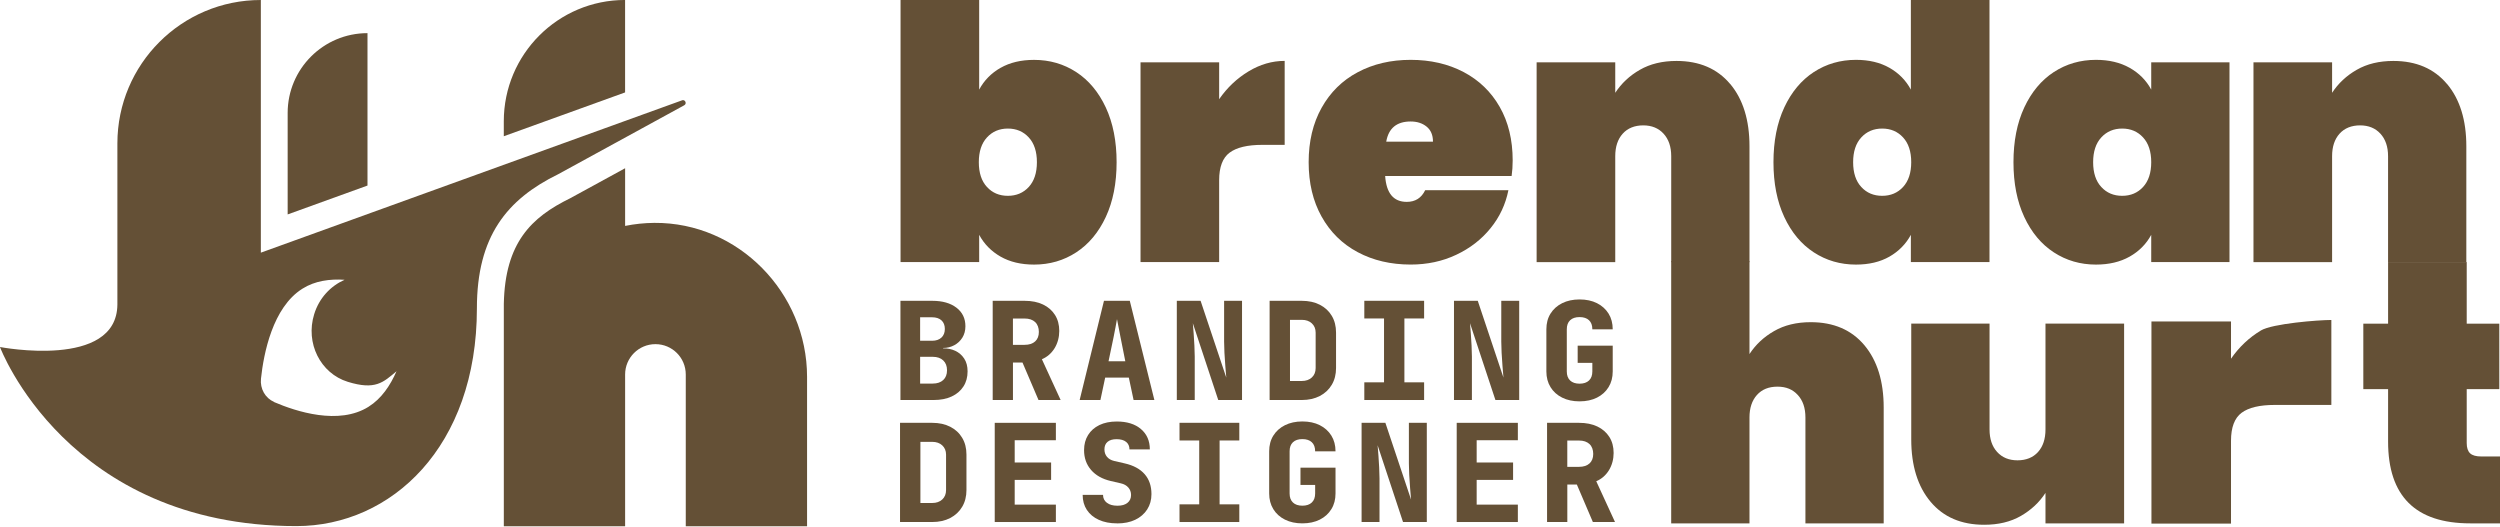
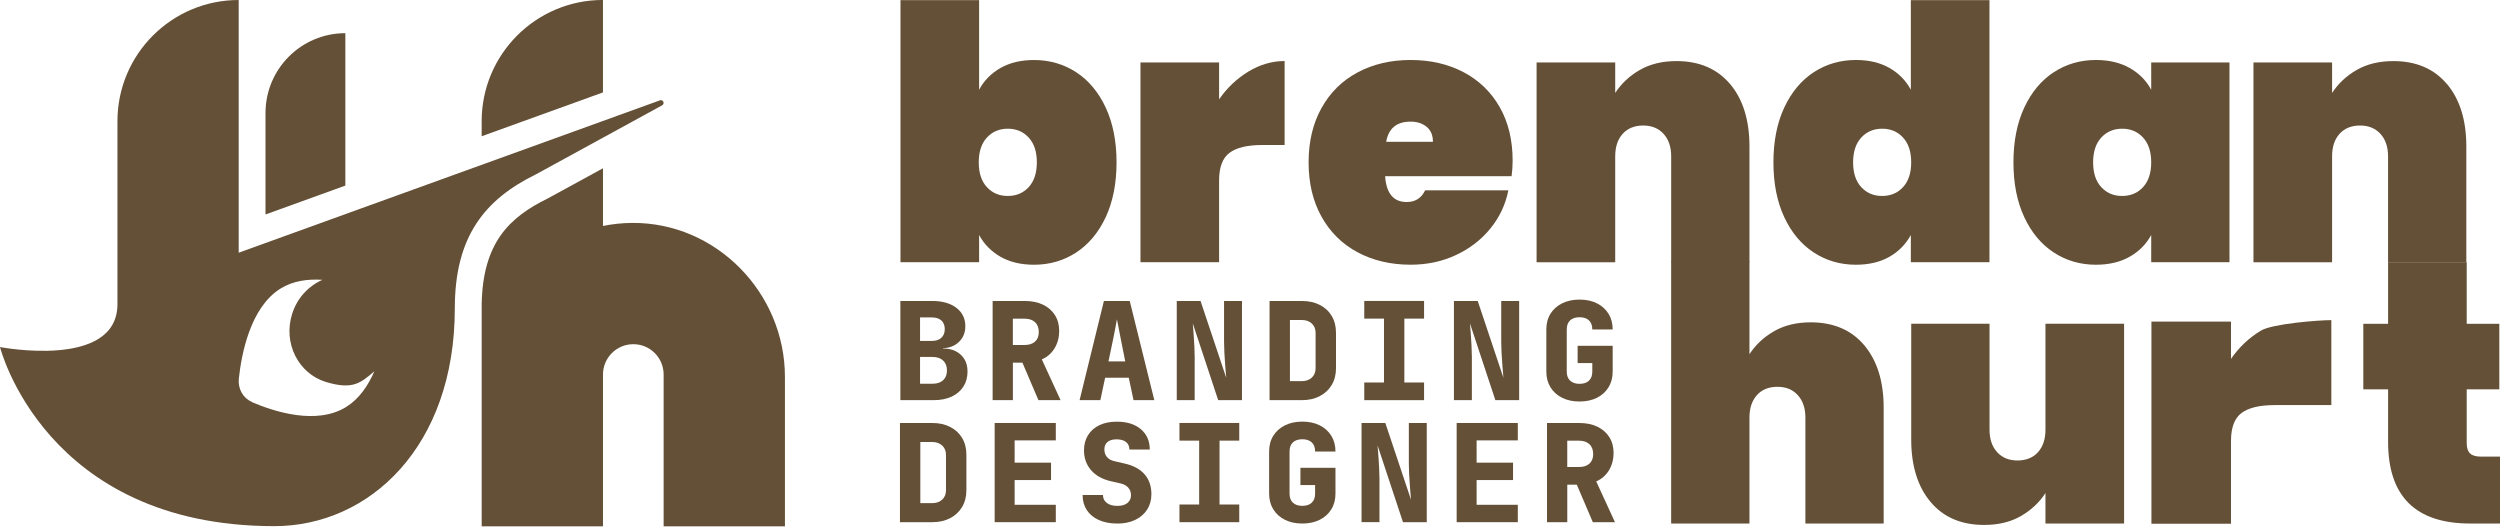
- <svg xmlns="http://www.w3.org/2000/svg" id="Layer_2" data-name="Layer 2" viewBox="0 0 908.11 191.17">
+ <svg xmlns="http://www.w3.org/2000/svg" id="Layer_2" data-name="Layer 2" viewBox="0 0 908.07 191.18">
  <defs>
    <style>
      .cls-1 {
        fill: #645036;
      }
    </style>
  </defs>
-   <g id="Layer_2-2" data-name="Layer 2">
-     <g id="uuid-f0ea1c50-6d42-40ae-9d9c-80d7d1f12115" data-name="Layer 2-2">
-       <g id="uuid-672be9f7-456b-4b04-8635-40552af4b21d">
-         <path class="cls-1" d="M363.46,24.64c3.39-1.93,7.44-2.89,12.16-2.89,5.66,0,10.76,1.48,15.31,4.43,4.55,2.96,8.13,7.26,10.75,12.87,2.61,5.62,3.92,12.25,3.92,19.88s-1.31,14.26-3.92,19.87c-2.62,5.62-6.2,9.9-10.75,12.87-4.54,2.96-9.65,4.44-15.31,4.44-4.72,0-8.77-.96-12.16-2.89-3.39-1.94-5.98-4.58-7.78-7.92v9.9h-28.56V0h28.56v32.55c1.8-3.35,4.39-5.99,7.78-7.92h0ZM373.69,49.92c-1.97-2.15-4.5-3.22-7.59-3.22s-5.62,1.08-7.59,3.22-2.96,5.14-2.96,9,.98,6.86,2.96,9c1.97,2.15,4.51,3.21,7.59,3.21s5.62-1.07,7.59-3.21,2.96-5.15,2.96-9-.99-6.87-2.96-9Z" />
-         <path class="cls-1" d="M453.53,25.92c4.2-2.53,8.58-3.8,13.12-3.8v30.5h-8.1c-5.4,0-9.37.94-11.9,2.83-2.53,1.88-3.8,5.23-3.8,10.03v29.72h-28.56V22.65h28.56v13.38c2.91-4.21,6.48-7.57,10.67-10.1h.01,0Z" />
-         <path class="cls-1" d="M549.08,63.94h-45.93c.43,6.26,3.04,9.39,7.85,9.39,3.09,0,5.32-1.41,6.69-4.24h30.23c-1.03,5.14-3.19,9.76-6.5,13.82-3.3,4.08-7.46,7.3-12.48,9.65-5.01,2.37-10.53,3.54-16.53,3.54-7.2,0-13.62-1.5-19.23-4.5-5.62-3-9.99-7.31-13.12-12.93-3.14-5.61-4.7-12.2-4.7-19.75s1.56-14.13,4.7-19.75c3.13-5.62,7.5-9.94,13.12-12.93,5.62-3,12.03-4.5,19.23-4.5s13.62,1.48,19.24,4.43c5.61,2.96,9.99,7.19,13.12,12.68,3.13,5.49,4.7,11.97,4.7,19.42,0,1.98-.13,3.86-.38,5.66h-.01,0ZM520.52,51.46c0-2.4-.77-4.22-2.32-5.47-1.54-1.25-3.47-1.86-5.79-1.86-5.06,0-8.02,2.44-8.87,7.33h16.98Z" />
-         <path class="cls-1" d="M628.48,30.49c4.67,5.58,7.01,13.13,7.01,22.65v42.07h-28.43v-38.47c0-3.43-.93-6.16-2.77-8.17-1.84-2.02-4.31-3.03-7.4-3.03s-5.66,1.01-7.46,3.03c-1.8,2.01-2.7,4.73-2.7,8.17v38.47h-28.56V22.65h28.56v11.06c2.23-3.42,5.21-6.22,8.94-8.35,3.73-2.15,8.17-3.22,13.31-3.22,8.32,0,14.81,2.8,19.49,8.37v-.02h.01Z" />
-         <path class="cls-1" d="M648.12,39.04c2.62-5.61,6.2-9.9,10.74-12.87,4.54-2.95,9.65-4.43,15.31-4.43,4.72,0,8.77.96,12.16,2.89s5.98,4.56,7.78,7.92V0h28.56v95.2h-28.56v-9.9c-1.8,3.34-4.4,5.98-7.78,7.92-3.39,1.93-7.44,2.89-12.16,2.89-5.66,0-10.77-1.48-15.31-4.44s-8.12-7.24-10.74-12.87c-2.62-5.61-3.92-12.24-3.92-19.87s1.3-14.26,3.92-19.88h0ZM691.28,49.92c-1.97-2.15-4.5-3.22-7.59-3.22s-5.62,1.08-7.59,3.22-2.96,5.14-2.96,9,.98,6.86,2.96,9c1.97,2.15,4.51,3.21,7.59,3.21s5.62-1.07,7.59-3.21c1.97-2.15,2.96-5.15,2.96-9s-.99-6.87-2.96-9Z" />
-         <path class="cls-1" d="M735.3,39.04c2.62-5.61,6.2-9.9,10.74-12.87,4.54-2.95,9.65-4.43,15.31-4.43,4.72,0,8.79.96,12.22,2.89s6.05,4.56,7.85,7.92v-9.9h28.43v72.55h-28.43v-9.9c-1.8,3.34-4.42,5.98-7.85,7.92-3.43,1.93-7.5,2.89-12.22,2.89-5.66,0-10.77-1.48-15.31-4.44s-8.12-7.24-10.74-12.87c-2.62-5.61-3.92-12.24-3.92-19.87s1.3-14.26,3.92-19.88h0ZM778.46,49.92c-1.97-2.15-4.5-3.22-7.59-3.22s-5.62,1.08-7.59,3.22-2.96,5.14-2.96,9,.98,6.86,2.96,9c1.97,2.15,4.51,3.21,7.59,3.21s5.62-1.07,7.59-3.21c1.97-2.15,2.96-5.15,2.96-9s-.99-6.87-2.96-9Z" />
-         <path class="cls-1" d="M888.87,30.49c4.67,5.58,7.01,13.13,7.01,22.65v42.07h-28.43v-38.47c0-3.43-.93-6.16-2.77-8.17-1.84-2.02-4.31-3.03-7.4-3.03s-5.66,1.01-7.46,3.03c-1.8,2.01-2.7,4.73-2.7,8.17v38.47h-28.56V22.65h28.56v11.06c2.23-3.42,5.21-6.22,8.94-8.35,3.73-2.15,8.17-3.22,13.31-3.22,8.32,0,14.81,2.8,19.49,8.37v-.02h.01Z" />
-         <path class="cls-1" d="M677.23,125.4c-4.68-5.57-11.17-8.37-19.49-8.37-5.15,0-9.59,1.08-13.31,3.23-3.74,2.13-6.71,4.93-8.94,8.35v-33.7h-28.44v95.2h28.44v-38.47c0-3.43.9-6.15,2.7-8.16,1.8-2.02,4.28-3.03,7.46-3.03s5.55,1.01,7.39,3.03c1.85,2.01,2.77,4.73,2.77,8.16v38.47h28.43v-42.07c0-9.51-2.34-17.06-7.01-22.64h0Z" />
-         <path class="cls-1" d="M771.57,117.56v72.55h-28.56v-11.07c-2.23,3.43-5.21,6.22-8.94,8.37s-8.17,3.21-13.32,3.21c-8.32,0-14.81-2.78-19.49-8.37-4.67-5.57-7.01-13.12-7.01-22.64v-42.07h28.44v38.47c0,3.42.92,6.16,2.76,8.17,1.84,2.02,4.31,3.03,7.4,3.03s5.66-1.01,7.46-3.03c1.8-2.01,2.7-4.74,2.7-8.17v-38.47h28.56v.02h0Z" />
-         <path class="cls-1" d="M908.11,165.8v24.31h-10.8c-19.9,0-29.85-9.9-29.85-29.72v-19.03h-9v-23.8h9v-22.36h28.56v22.36h11.84v23.8h-11.84v19.56c0,1.72.4,2.95,1.22,3.73s2.17,1.16,4.05,1.16h6.82Z" />
-         <path class="cls-1" d="M821.2,120.07c4.25-2.56,21.05-3.84,25.65-3.84v30.86h-20.57c-5.47,0-9.48.96-12.04,2.86-2.56,1.91-3.84,5.3-3.84,10.16v30.08h-28.9v-73.43h28.9v13.54c2.95-4.25,6.55-7.66,10.81-10.22h-.01Z" />
+   <g id="ekNSJiqempv1" shape-rendering="geometricPrecision" text-rendering="geometricPrecision">
+     <g>
+       <g>
+         <path class="cls-1" d="M363.42,24.69c3.39-1.93,7.44-2.89,12.16-2.89,5.66,0,10.76,1.48,15.31,4.43,4.55,2.96,8.13,7.26,10.75,12.87,2.61,5.62,3.92,12.25,3.92,19.88s-1.31,14.26-3.92,19.87c-2.62,5.62-6.2,9.9-10.75,12.87-4.54,2.96-9.65,4.44-15.31,4.44-4.72,0-8.77-.96-12.16-2.89-3.39-1.94-5.98-4.58-7.78-7.92v9.9h-28.56V.05h28.56v32.55c1.8-3.35,4.39-5.99,7.78-7.92h0s0,0,0,0ZM373.65,49.97c-1.97-2.15-4.5-3.22-7.59-3.22s-5.62,1.08-7.59,3.22-2.96,5.14-2.96,9,.98,6.86,2.96,9c1.97,2.15,4.51,3.21,7.59,3.21s5.62-1.07,7.59-3.21,2.96-5.15,2.96-9-.99-6.87-2.96-9Z" />
+         <path class="cls-1" d="M453.49,25.97c4.2-2.53,8.58-3.8,13.12-3.8v30.5h-8.1c-5.4,0-9.37.94-11.9,2.83-2.53,1.88-3.8,5.23-3.8,10.03v29.72h-28.56V22.7h28.56v13.38c2.91-4.21,6.48-7.57,10.67-10.1h.01s0,0,0,0Z" />
+         <path class="cls-1" d="M549.04,63.99h-45.93c.43,6.26,3.04,9.39,7.85,9.39,3.09,0,5.32-1.41,6.69-4.24h30.23c-1.03,5.14-3.19,9.76-6.5,13.82-3.3,4.08-7.46,7.3-12.48,9.65-5.01,2.37-10.53,3.54-16.53,3.54-7.2,0-13.62-1.5-19.23-4.5-5.62-3-9.99-7.31-13.12-12.93-3.14-5.61-4.7-12.2-4.7-19.75s1.56-14.13,4.7-19.75c3.13-5.62,7.5-9.94,13.12-12.93,5.62-3,12.03-4.5,19.23-4.5s13.62,1.48,19.24,4.43c5.61,2.96,9.99,7.19,13.12,12.68s4.7,11.97,4.7,19.42c0,1.98-.13,3.86-.38,5.66h-.01s0,0,0,0ZM520.48,51.51c0-2.4-.77-4.22-2.32-5.47-1.54-1.25-3.47-1.86-5.79-1.86-5.06,0-8.02,2.44-8.87,7.33h16.98Z" />
+         <path class="cls-1" d="M628.44,30.54c4.67,5.58,7.01,13.13,7.01,22.65v42.07h-28.43v-38.47c0-3.43-.93-6.16-2.77-8.17-1.84-2.02-4.31-3.03-7.4-3.03s-5.66,1.01-7.46,3.03c-1.8,2.01-2.7,4.73-2.7,8.17v38.47h-28.56V22.7h28.56v11.06c2.23-3.42,5.21-6.22,8.94-8.35,3.73-2.15,8.17-3.22,13.31-3.22,8.32,0,14.81,2.8,19.49,8.37v-.02h.01Z" />
+         <path class="cls-1" d="M648.08,39.09c2.62-5.61,6.2-9.9,10.74-12.87,4.54-2.95,9.65-4.43,15.31-4.43,4.72,0,8.77.96,12.16,2.89s5.98,4.56,7.78,7.92V.05h28.56v95.2h-28.56v-9.9c-1.8,3.34-4.4,5.98-7.78,7.92-3.39,1.93-7.44,2.89-12.16,2.89-5.66,0-10.77-1.48-15.31-4.44s-8.12-7.24-10.74-12.87c-2.62-5.61-3.92-12.24-3.92-19.87s1.3-14.26,3.92-19.88h0s0,0,0,0ZM691.24,49.97c-1.97-2.15-4.5-3.22-7.59-3.22s-5.62,1.08-7.59,3.22-2.96,5.14-2.96,9,.98,6.86,2.96,9c1.97,2.15,4.51,3.21,7.59,3.21s5.62-1.07,7.59-3.21c1.97-2.15,2.96-5.15,2.96-9s-.99-6.87-2.96-9Z" />
+         <path class="cls-1" d="M735.26,39.09c2.62-5.61,6.2-9.9,10.74-12.87,4.54-2.95,9.65-4.43,15.31-4.43,4.72,0,8.79.96,12.22,2.89s6.05,4.56,7.85,7.92v-9.9h28.43v72.55h-28.43v-9.9c-1.8,3.34-4.42,5.98-7.85,7.92-3.43,1.93-7.5,2.89-12.22,2.89-5.66,0-10.77-1.48-15.31-4.44s-8.12-7.24-10.74-12.87c-2.62-5.61-3.92-12.24-3.92-19.87s1.3-14.26,3.92-19.88h0s0,0,0,0ZM778.42,49.97c-1.97-2.15-4.5-3.22-7.59-3.22s-5.62,1.08-7.59,3.22-2.96,5.14-2.96,9,.98,6.86,2.96,9c1.97,2.15,4.51,3.21,7.59,3.21s5.62-1.07,7.59-3.21c1.97-2.15,2.96-5.15,2.96-9s-.99-6.87-2.96-9Z" />
+         <path class="cls-1" d="M888.83,30.54c4.67,5.58,7.01,13.13,7.01,22.65v42.07h-28.43v-38.47c0-3.43-.93-6.16-2.77-8.17-1.84-2.02-4.31-3.03-7.4-3.03s-5.66,1.01-7.46,3.03c-1.8,2.01-2.7,4.73-2.7,8.17v38.47h-28.56V22.7h28.56v11.06c2.23-3.42,5.21-6.22,8.94-8.35,3.73-2.15,8.17-3.22,13.31-3.22,8.32,0,14.81,2.8,19.49,8.37v-.02h.01Z" />
+         <path class="cls-1" d="M677.19,125.45c-4.68-5.57-11.17-8.37-19.49-8.37-5.15,0-9.59,1.08-13.31,3.23-3.74,2.13-6.71,4.93-8.94,8.35v-33.7h-28.44v95.2h28.44v-38.47c0-3.43.9-6.15,2.7-8.16,1.8-2.02,4.28-3.03,7.46-3.03s5.55,1.01,7.39,3.03c1.85,2.01,2.77,4.73,2.77,8.16v38.47h28.43v-42.07c0-9.51-2.34-17.06-7.01-22.64h0Z" />
+         <path class="cls-1" d="M771.53,117.61v72.55h-28.56v-11.07c-2.23,3.43-5.21,6.22-8.94,8.37s-8.17,3.21-13.32,3.21c-8.32,0-14.81-2.78-19.49-8.37-4.67-5.57-7.01-13.12-7.01-22.64v-42.07h28.44v38.47c0,3.42.92,6.16,2.76,8.17,1.84,2.02,4.31,3.03,7.4,3.03s5.66-1.01,7.46-3.03c1.8-2.01,2.7-4.74,2.7-8.17v-38.47h28.56v.02h0Z" />
+         <path class="cls-1" d="M908.07,165.85v24.31h-10.8c-19.9,0-29.85-9.9-29.85-29.72v-19.03h-9v-23.8h9v-22.36h28.56v22.36h11.84v23.8h-11.84v19.56c0,1.72.4,2.95,1.22,3.73s2.17,1.16,4.05,1.16h6.82Z" />
+         <path class="cls-1" d="M821.16,120.12c4.25-2.56,21.05-3.84,25.65-3.84v30.86h-20.57c-5.47,0-9.48.96-12.04,2.86-2.56,1.91-3.84,5.3-3.84,10.16v30.08h-28.9v-73.43h28.9v13.54c2.95-4.25,6.55-7.66,10.81-10.22h-.01Z" />
        <g>
-           <path class="cls-1" d="M327.08,145.3v-36.03h11.6c3.65,0,6.56.83,8.74,2.49,2.17,1.66,3.26,3.91,3.26,6.74,0,1.58-.37,2.96-1.11,4.15-.74,1.18-1.73,2.11-2.96,2.76-1.23.66-2.57.99-4.02.99v.15c1.61-.03,3.08.26,4.42.89,1.33.63,2.41,1.56,3.23,2.81s1.23,2.8,1.23,4.64c0,2.11-.5,3.94-1.51,5.5-1,1.56-2.43,2.77-4.27,3.63s-4.03,1.28-6.56,1.28h-12.05ZM334.23,123.78h4.34c1.45,0,2.58-.39,3.41-1.16.82-.77,1.23-1.82,1.23-3.13s-.41-2.39-1.23-3.13-1.96-1.11-3.41-1.11h-4.34v8.54h0ZM334.23,139.33h4.59c1.61,0,2.88-.43,3.8-1.28s1.38-2.04,1.38-3.55-.46-2.71-1.38-3.58-2.19-1.31-3.8-1.31h-4.59v9.72Z" />
-           <path class="cls-1" d="M360.59,145.3v-36.03h11.6c2.57,0,4.79.44,6.66,1.33s3.33,2.16,4.37,3.8c1.04,1.65,1.55,3.59,1.55,5.82s-.57,4.43-1.7,6.27c-1.14,1.84-2.67,3.18-4.61,4l6.81,14.81h-8.04l-5.82-13.62h-3.46v13.62h-7.36ZM367.94,125.26h4.24c1.64,0,2.92-.41,3.82-1.23s1.36-1.97,1.36-3.45-.45-2.75-1.36-3.6-2.18-1.28-3.82-1.28h-4.24v9.58-.02Z" />
-           <path class="cls-1" d="M392.18,145.3l8.83-36.03h9.38l8.93,36.03h-7.55l-1.73-8.14h-8.59l-1.73,8.14h-7.55.01ZM402.69,131.23h6.07l-1.73-8.69c-.23-1.25-.47-2.49-.72-3.73-.25-1.23-.44-2.2-.57-2.89-.13.69-.3,1.65-.52,2.86-.21,1.22-.45,2.45-.72,3.7l-1.83,8.74h.02Z" />
-           <path class="cls-1" d="M427.47,145.3v-36.03h8.64l9.33,27.89c-.1-1.22-.21-2.62-.35-4.22-.13-1.6-.24-3.19-.32-4.79-.08-1.6-.12-2.95-.12-4.07v-14.81h6.51v36.03h-8.64l-9.23-27.89c.1,1.05.2,2.3.3,3.75.1,1.45.19,2.91.27,4.39.08,1.48.12,2.8.12,3.95v15.79h-6.52.01Z" />
-           <path class="cls-1" d="M461.18,145.3v-36.03h11.7c2.5,0,4.68.48,6.54,1.43s3.31,2.29,4.34,4.02c1.04,1.73,1.55,3.76,1.55,6.1v12.88c0,2.3-.52,4.33-1.55,6.07-1.04,1.75-2.48,3.1-4.34,4.07s-4.04,1.46-6.54,1.46h-11.7ZM468.58,138.39h4.29c1.51,0,2.73-.43,3.65-1.28.92-.86,1.38-1.99,1.38-3.41v-12.88c0-1.38-.46-2.5-1.38-3.36s-2.14-1.28-3.65-1.28h-4.29v22.21Z" />
-           <path class="cls-1" d="M495.58,145.3v-6.42h7.16v-23.2h-7.16v-6.42h21.72v6.42h-7.16v23.2h7.16v6.42h-21.72Z" />
-           <path class="cls-1" d="M528.15,145.3v-36.03h8.64l9.33,27.89c-.1-1.22-.21-2.62-.35-4.22-.13-1.6-.24-3.19-.32-4.79-.08-1.6-.12-2.95-.12-4.07v-14.81h6.51v36.03h-8.64l-9.23-27.89c.1,1.05.2,2.3.3,3.75s.19,2.91.27,4.39c.08,1.48.12,2.8.12,3.95v15.79h-6.52.01,0Z" />
-           <path class="cls-1" d="M573.76,145.79c-2.4,0-4.51-.45-6.32-1.36-1.81-.9-3.22-2.17-4.22-3.8s-1.51-3.53-1.51-5.7v-15.3c0-2.2.5-4.11,1.51-5.72,1-1.61,2.41-2.87,4.22-3.78,1.81-.9,3.92-1.36,6.32-1.36s4.55.45,6.34,1.36c1.79.9,3.19,2.16,4.2,3.78,1,1.61,1.51,3.52,1.51,5.72h-7.4c0-1.45-.4-2.55-1.21-3.31-.81-.76-1.95-1.14-3.43-1.14s-2.62.38-3.43,1.14-1.21,1.86-1.21,3.31v15.3c0,1.42.4,2.51,1.21,3.28s1.95,1.16,3.43,1.16,2.62-.39,3.43-1.16,1.21-1.87,1.21-3.28v-3.11h-5.33v-6.27h12.73v9.38c0,2.17-.5,4.07-1.51,5.7-1,1.63-2.4,2.9-4.2,3.8-1.79.9-3.91,1.36-6.34,1.36h0Z" />
-           <path class="cls-1" d="M326.93,189.62v-36.03h11.7c2.5,0,4.68.48,6.54,1.43s3.31,2.29,4.34,4.02c1.04,1.73,1.55,3.76,1.55,6.1v12.88c0,2.3-.52,4.33-1.55,6.07-1.04,1.75-2.48,3.1-4.34,4.07s-4.04,1.46-6.54,1.46h-11.7ZM334.33,182.71h4.29c1.51,0,2.73-.43,3.65-1.28.92-.86,1.38-1.99,1.38-3.41v-12.88c0-1.38-.46-2.5-1.38-3.36s-2.14-1.28-3.65-1.28h-4.29v22.21h0Z" />
-           <path class="cls-1" d="M361.33,189.62v-36.03h22.21v6.32h-14.96v8.09h13.23v6.32h-13.23v8.98h14.96v6.32h-22.21Z" />
-           <path class="cls-1" d="M405.75,190.11c-2.53,0-4.74-.43-6.61-1.28-1.88-.85-3.32-2.06-4.34-3.6-1.02-1.55-1.53-3.37-1.53-5.48h7.4c0,1.22.47,2.18,1.41,2.89s2.21,1.06,3.83,1.06,2.76-.35,3.63-1.04c.87-.69,1.31-1.64,1.31-2.86,0-1.05-.33-1.96-.99-2.71-.66-.76-1.58-1.27-2.76-1.53l-3.65-.84c-3.06-.72-5.44-2.06-7.13-4.02s-2.54-4.35-2.54-7.18c0-2.11.48-3.94,1.46-5.5.97-1.56,2.34-2.77,4.12-3.63,1.78-.85,3.88-1.28,6.32-1.28,3.68,0,6.61.91,8.76,2.74s3.23,4.29,3.23,7.38h-7.4c0-1.15-.4-2.06-1.21-2.71-.81-.66-1.97-.99-3.48-.99-1.41,0-2.5.32-3.26.96s-1.14,1.56-1.14,2.74c0,1.05.3,1.95.91,2.69s1.47,1.24,2.59,1.51l3.85.89c3.19.72,5.61,2.03,7.26,3.92s2.47,4.3,2.47,7.23c0,2.11-.52,3.97-1.55,5.58-1.04,1.61-2.49,2.86-4.34,3.75-1.86.89-4.06,1.33-6.59,1.33l-.03-.02h0Z" />
-           <path class="cls-1" d="M428.45,189.62v-6.42h7.16v-23.2h-7.16v-6.42h21.72v6.42h-7.16v23.2h7.16v6.42h-21.72Z" />
-           <path class="cls-1" d="M473.07,190.11c-2.4,0-4.51-.45-6.32-1.36-1.81-.9-3.22-2.17-4.22-3.8s-1.51-3.53-1.51-5.7v-15.3c0-2.2.5-4.11,1.51-5.72,1-1.61,2.41-2.87,4.22-3.78,1.81-.9,3.92-1.36,6.32-1.36s4.55.45,6.34,1.36c1.79.9,3.19,2.16,4.2,3.78,1,1.61,1.51,3.52,1.51,5.72h-7.4c0-1.45-.4-2.55-1.21-3.31s-1.95-1.14-3.43-1.14-2.62.38-3.43,1.14-1.21,1.86-1.21,3.31v15.3c0,1.42.4,2.51,1.21,3.28s1.95,1.16,3.43,1.16,2.62-.39,3.43-1.16,1.21-1.87,1.21-3.28v-3.11h-5.33v-6.27h12.73v9.38c0,2.17-.5,4.07-1.51,5.7-1,1.63-2.4,2.9-4.2,3.8-1.79.9-3.91,1.36-6.34,1.36h0Z" />
-           <path class="cls-1" d="M494.59,189.62v-36.03h8.64l9.33,27.89c-.1-1.22-.21-2.62-.35-4.22-.13-1.6-.24-3.19-.32-4.79-.08-1.6-.12-2.95-.12-4.07v-14.81h6.51v36.03h-8.64l-9.23-27.89c.1,1.05.2,2.3.3,3.75s.19,2.91.27,4.39.12,2.8.12,3.95v15.79h-6.52.01Z" />
-           <path class="cls-1" d="M529.14,189.62v-36.03h22.21v6.32h-14.96v8.09h13.23v6.32h-13.23v8.98h14.96v6.32h-22.21Z" />
-           <path class="cls-1" d="M561.96,189.62v-36.03h11.6c2.57,0,4.79.44,6.66,1.33s3.33,2.16,4.37,3.8c1.04,1.65,1.55,3.59,1.55,5.82s-.57,4.43-1.7,6.27c-1.14,1.84-2.67,3.18-4.61,4l6.81,14.81h-8.04l-5.82-13.62h-3.46v13.62h-7.36,0ZM569.31,169.58h4.24c1.64,0,2.92-.41,3.82-1.23.9-.82,1.36-1.97,1.36-3.45s-.45-2.75-1.36-3.6-2.18-1.28-3.82-1.28h-4.24v9.58-.02Z" />
+           <path class="cls-1" d="M327.04,145.35v-36.03h11.6c3.65,0,6.56.83,8.74,2.49,2.17,1.66,3.26,3.91,3.26,6.74,0,1.58-.37,2.96-1.11,4.15-.74,1.18-1.73,2.11-2.96,2.76-1.23.66-2.57.99-4.02.99v.15c1.61-.03,3.08.26,4.42.89,1.33.63,2.41,1.56,3.23,2.81s1.23,2.8,1.23,4.64c0,2.11-.5,3.94-1.51,5.5-1,1.56-2.43,2.77-4.27,3.63s-4.03,1.28-6.56,1.28h-12.05ZM334.19,123.83h4.34c1.45,0,2.58-.39,3.41-1.16.82-.77,1.23-1.82,1.23-3.13s-.41-2.39-1.23-3.13-1.96-1.11-3.41-1.11h-4.34v8.54h0ZM334.19,139.38h4.59c1.61,0,2.88-.43,3.8-1.28s1.38-2.04,1.38-3.55-.46-2.71-1.38-3.58-2.19-1.31-3.8-1.31h-4.59v9.72Z" />
+           <path class="cls-1" d="M360.55,145.35v-36.03h11.6c2.57,0,4.79.44,6.66,1.33s3.33,2.16,4.37,3.8c1.04,1.65,1.55,3.59,1.55,5.82s-.57,4.43-1.7,6.27c-1.14,1.84-2.67,3.18-4.61,4l6.81,14.81h-8.04l-5.82-13.62h-3.46v13.62h-7.36ZM367.9,125.31h4.24c1.64,0,2.92-.41,3.82-1.23s1.36-1.97,1.36-3.45-.45-2.75-1.36-3.6-2.18-1.28-3.82-1.28h-4.24v9.58-.02Z" />
+           <path class="cls-1" d="M392.14,145.35l8.83-36.03h9.38l8.93,36.03h-7.55l-1.73-8.14h-8.59l-1.73,8.14h-7.55.01ZM402.65,131.28h6.07l-1.73-8.69c-.23-1.25-.47-2.49-.72-3.73-.25-1.23-.44-2.2-.57-2.89-.13.69-.3,1.65-.52,2.86-.21,1.22-.45,2.45-.72,3.7l-1.83,8.74h.02Z" />
+           <path class="cls-1" d="M427.43,145.35v-36.03h8.64l9.33,27.89c-.1-1.22-.21-2.62-.35-4.22-.13-1.6-.24-3.19-.32-4.79s-.12-2.95-.12-4.07v-14.81h6.51v36.03h-8.64l-9.23-27.89c.1,1.05.2,2.3.3,3.75s.19,2.91.27,4.39.12,2.8.12,3.95v15.79h-6.52.01s0,.01,0,.01Z" />
+           <path class="cls-1" d="M461.14,145.35v-36.03h11.7c2.5,0,4.68.48,6.54,1.43s3.31,2.29,4.34,4.02c1.04,1.73,1.55,3.76,1.55,6.1v12.88c0,2.3-.52,4.33-1.55,6.07-1.04,1.75-2.48,3.1-4.34,4.07s-4.04,1.46-6.54,1.46h-11.7ZM468.54,138.44h4.29c1.51,0,2.73-.43,3.65-1.28.92-.86,1.38-1.99,1.38-3.41v-12.88c0-1.38-.46-2.5-1.38-3.36s-2.14-1.28-3.65-1.28h-4.29v22.21Z" />
+           <path class="cls-1" d="M495.54,145.35v-6.42h7.16v-23.2h-7.16v-6.42h21.72v6.42h-7.16v23.2h7.16v6.42h-21.72Z" />
+           <path class="cls-1" d="M528.11,145.35v-36.03h8.64l9.33,27.89c-.1-1.22-.21-2.62-.35-4.22-.13-1.6-.24-3.19-.32-4.79s-.12-2.95-.12-4.07v-14.81h6.51v36.03h-8.64l-9.23-27.89c.1,1.05.2,2.3.3,3.75s.19,2.91.27,4.39.12,2.8.12,3.95v15.79h-6.52.01s0,.01,0,.01Z" />
+           <path class="cls-1" d="M573.72,145.84c-2.4,0-4.51-.45-6.32-1.36-1.81-.9-3.22-2.17-4.22-3.8s-1.51-3.53-1.51-5.7v-15.3c0-2.2.5-4.11,1.51-5.72,1-1.61,2.41-2.87,4.22-3.78,1.81-.9,3.92-1.36,6.32-1.36s4.55.45,6.34,1.36c1.79.9,3.19,2.16,4.2,3.78,1,1.61,1.51,3.52,1.51,5.72h-7.4c0-1.45-.4-2.55-1.21-3.31s-1.95-1.14-3.43-1.14-2.62.38-3.43,1.14-1.21,1.86-1.21,3.31v15.3c0,1.42.4,2.51,1.21,3.28s1.95,1.16,3.43,1.16,2.62-.39,3.43-1.16,1.21-1.87,1.21-3.28v-3.11h-5.33v-6.27h12.73v9.38c0,2.17-.5,4.07-1.51,5.7-1,1.63-2.4,2.9-4.2,3.8-1.79.9-3.91,1.36-6.34,1.36h0Z" />
+           <path class="cls-1" d="M326.89,189.67v-36.03h11.7c2.5,0,4.68.48,6.54,1.43s3.31,2.29,4.34,4.02c1.04,1.73,1.55,3.76,1.55,6.1v12.88c0,2.3-.52,4.33-1.55,6.07-1.04,1.75-2.48,3.1-4.34,4.07s-4.04,1.46-6.54,1.46h-11.7ZM334.29,182.76h4.29c1.51,0,2.73-.43,3.65-1.28.92-.86,1.38-1.99,1.38-3.41v-12.88c0-1.38-.46-2.5-1.38-3.36s-2.14-1.28-3.65-1.28h-4.29v22.21h0Z" />
+           <path class="cls-1" d="M361.29,189.67v-36.03h22.21v6.32h-14.96v8.09h13.23v6.32h-13.23v8.98h14.96v6.32h-22.21Z" />
+           <path class="cls-1" d="M405.71,190.16c-2.53,0-4.74-.43-6.61-1.28-1.88-.85-3.32-2.06-4.34-3.6-1.02-1.55-1.53-3.37-1.53-5.48h7.4c0,1.22.47,2.18,1.41,2.89s2.21,1.06,3.83,1.06,2.76-.35,3.63-1.04,1.31-1.64,1.31-2.86c0-1.05-.33-1.96-.99-2.71-.66-.76-1.58-1.27-2.76-1.53l-3.65-.84c-3.06-.72-5.44-2.06-7.13-4.02s-2.54-4.35-2.54-7.18c0-2.11.48-3.94,1.46-5.5.97-1.56,2.34-2.77,4.12-3.63,1.78-.85,3.88-1.28,6.32-1.28,3.68,0,6.61.91,8.76,2.74s3.23,4.29,3.23,7.38h-7.4c0-1.15-.4-2.06-1.21-2.71-.81-.66-1.97-.99-3.48-.99-1.41,0-2.5.32-3.26.96s-1.14,1.56-1.14,2.74c0,1.05.3,1.95.91,2.69s1.47,1.24,2.59,1.51l3.85.89c3.19.72,5.61,2.03,7.26,3.92s2.47,4.3,2.47,7.23c0,2.11-.52,3.97-1.55,5.58-1.04,1.61-2.49,2.86-4.34,3.75-1.86.89-4.06,1.33-6.59,1.33l-.03-.02h0Z" />
+           <path class="cls-1" d="M428.41,189.67v-6.42h7.16v-23.2h-7.16v-6.42h21.72v6.42h-7.16v23.2h7.16v6.42h-21.72Z" />
+           <path class="cls-1" d="M473.03,190.16c-2.4,0-4.51-.45-6.32-1.36-1.81-.9-3.22-2.17-4.22-3.8s-1.51-3.53-1.51-5.7v-15.3c0-2.2.5-4.11,1.51-5.72,1-1.61,2.41-2.87,4.22-3.78,1.81-.9,3.92-1.36,6.32-1.36s4.55.45,6.34,1.36c1.79.9,3.19,2.16,4.2,3.78,1,1.61,1.51,3.52,1.51,5.72h-7.4c0-1.45-.4-2.55-1.21-3.31s-1.95-1.14-3.43-1.14-2.62.38-3.43,1.14-1.21,1.86-1.21,3.31v15.3c0,1.42.4,2.51,1.21,3.28s1.95,1.16,3.43,1.16,2.62-.39,3.43-1.16,1.21-1.87,1.21-3.28v-3.11h-5.33v-6.27h12.73v9.38c0,2.17-.5,4.07-1.51,5.7-1,1.63-2.4,2.9-4.2,3.8-1.79.9-3.91,1.36-6.34,1.36h0Z" />
+           <path class="cls-1" d="M494.55,189.67v-36.03h8.64l9.33,27.89c-.1-1.22-.21-2.62-.35-4.22-.13-1.6-.24-3.19-.32-4.79s-.12-2.95-.12-4.07v-14.81h6.51v36.03h-8.64l-9.23-27.89c.1,1.05.2,2.3.3,3.75s.19,2.91.27,4.39.12,2.8.12,3.95v15.79h-6.52.01s0,.01,0,.01Z" />
+           <path class="cls-1" d="M529.1,189.67v-36.03h22.21v6.32h-14.96v8.09h13.23v6.32h-13.23v8.98h14.96v6.32h-22.21Z" />
+           <path class="cls-1" d="M561.92,189.67v-36.03h11.6c2.57,0,4.79.44,6.66,1.33s3.33,2.16,4.37,3.8c1.04,1.65,1.55,3.59,1.55,5.82s-.57,4.43-1.7,6.27c-1.14,1.84-2.67,3.18-4.61,4l6.81,14.81h-8.04l-5.82-13.62h-3.46v13.62h-7.36,0ZM569.27,169.63h4.24c1.64,0,2.92-.41,3.82-1.23s1.36-1.97,1.36-3.45-.45-2.75-1.36-3.6-2.18-1.28-3.82-1.28h-4.24v9.58-.02Z" />
        </g>
      </g>
-     </g>
-     <g id="uuid-c8876916-996d-4cae-8ce0-78a7f0293c26" data-name="Layer 2-2">
-       <path class="cls-1" d="M227.06,0v33.57l-44.06,15.92v-5.43c0-24.34,19.72-44.07,44.06-44.07h0Z" />
-       <path class="cls-1" d="M237.65,80.96c-3.63.03-7.16.41-10.58,1.1v-20.95l-19.98,10.92c-14.12,6.91-23.64,16.14-24.08,38.35v80.79h44.06v-55.14c0-6.08,4.93-11.02,11.02-11.02s11.01,4.93,11.01,11.02v55.14h44.06v-54.28c0-30.53-24.98-56.17-55.5-55.93h0Z" />
-       <path class="cls-1" d="M247.73,36.45l-152.98,55.33V0c-28.78,0-52.11,23.32-52.11,52.1v58.52c-.2,23.62-42.65,15.43-42.65,15.43,0,0,24.31,65.05,107.68,65.05,34.48,0,65.56-28.84,65.56-79.1,0-26.12,10.85-39.57,29.55-48.73l45.73-25.01c1.13-.57.38-2.26-.8-1.82h0ZM133.9,147.74c-10.84,6.82-26.35,1.73-34.34-1.69l.02-.04c-3.24-1.4-5.17-4.8-4.78-8.47.96-9.06,4.21-25.88,15.05-32.67,4.56-2.89,10-3.59,15.32-3.24-5.09,2.26-9.26,6.65-11.05,12.52-3.24,10.46,2.25,21.47,12.23,24.55,9.98,3.08,12.84.23,17.68-3.85-2.26,5.18-5.47,9.97-10.13,12.88h0Z" />
-       <path class="cls-1" d="M133.49,67.4l-29,10.49v-36.85c0-16.02,12.98-29,29-29h0v55.36h0Z" />
+       <path class="cls-1" d="M219.01,0v33.57l-44.06,15.92v-5.43c0-24.34,19.72-44.07,44.06-44.07h0s0,0,0,0Z" />
+       <path class="cls-1" d="M229.6,80.97c-3.63.03-7.16.41-10.58,1.1v-20.95l-19.98,10.92c-14.12,6.91-23.64,16.14-24.08,38.35v80.79h44.06v-55.14c0-6.08,4.93-11.02,11.02-11.02s11.01,4.93,11.01,11.02v55.14h44.06v-54.28c0-30.53-24.98-56.17-55.5-55.93h0,0Z" />
+       <path class="cls-1" d="M239.68,36.46l-152.98,55.33V0C62.37,0,42.65,19.73,42.66,44.06v66.57c-.2,23.62-42.66,15.43-42.66,15.43,0,0,16.26,65.05,99.64,65.05,34.48,0,65.56-28.84,65.56-79.1,0-26.12,10.85-39.57,29.55-48.73l45.73-25.01c1.13-.57.38-2.26-.8-1.82,0,0,0,0,0,0ZM125.85,147.75c-10.84,6.82-26.35,1.73-34.34-1.69l.02-.04c-3.24-1.4-5.17-4.8-4.78-8.47.96-9.06,4.21-25.88,15.05-32.67,4.56-2.89,10-3.59,15.32-3.24-5.09,2.26-9.26,6.65-11.05,12.52-3.24,10.46,2.25,21.47,12.23,24.55s12.84.23,17.68-3.85c-2.26,5.18-5.47,9.97-10.13,12.88h0s0,0,0,0Z" />
+       <path class="cls-1" d="M125.44,67.41l-29,10.49v-36.85c0-16.02,12.98-29,29-29h0v55.36h0Z" />
    </g>
  </g>
</svg>
